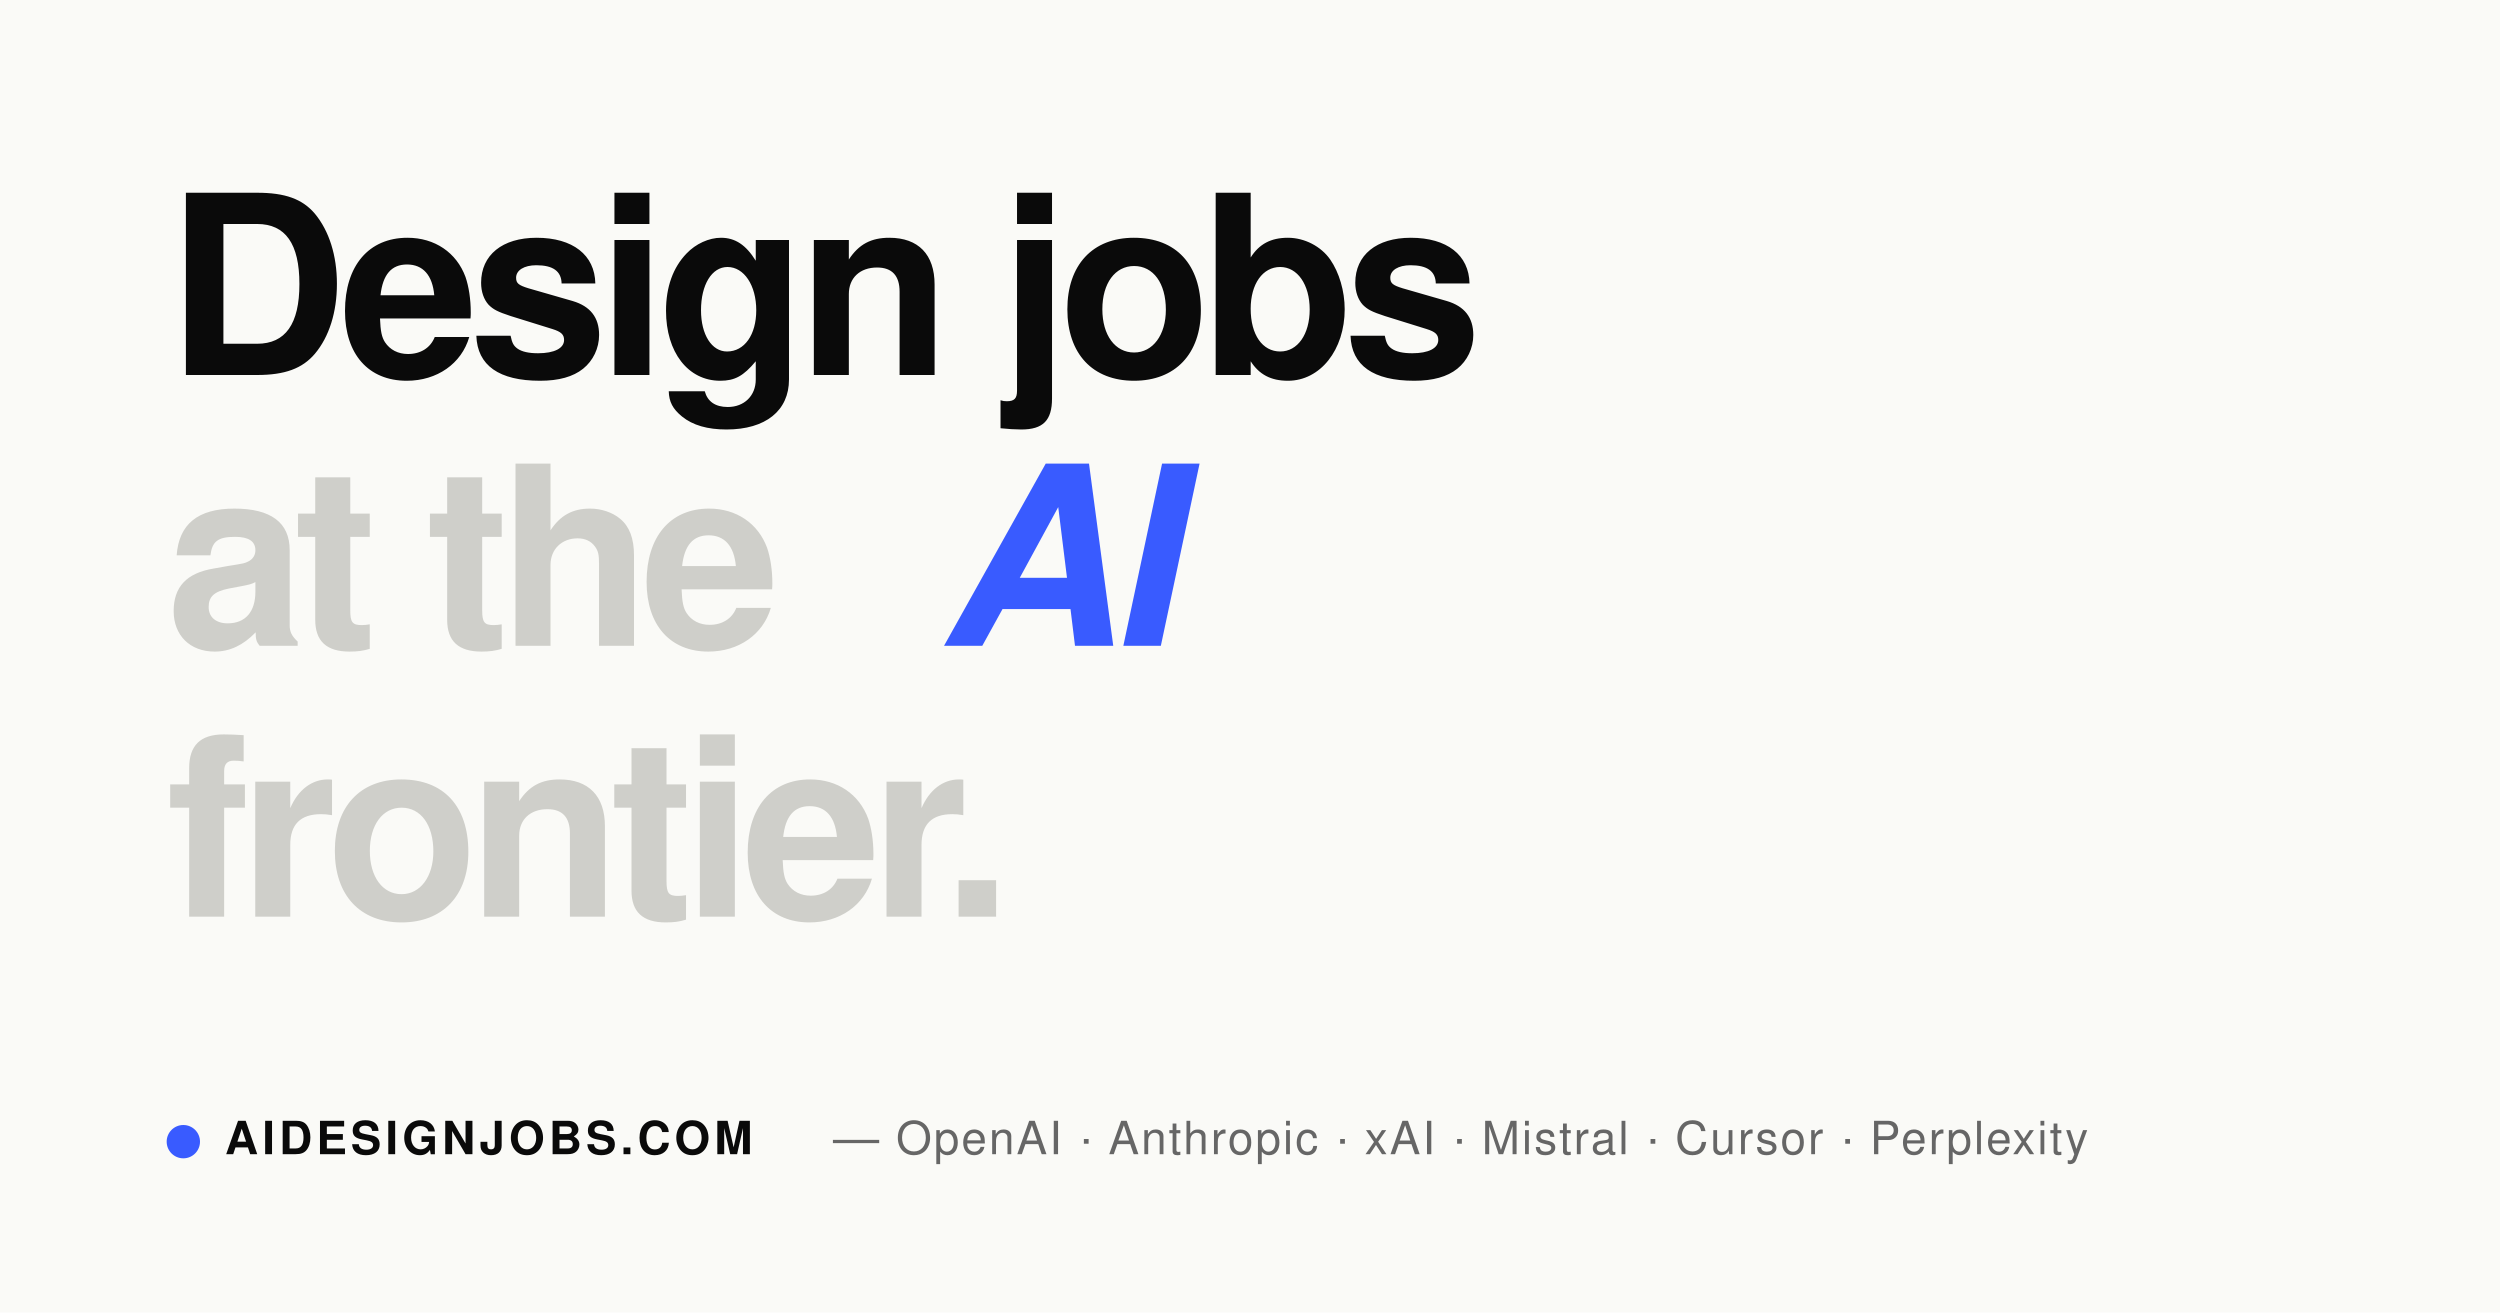
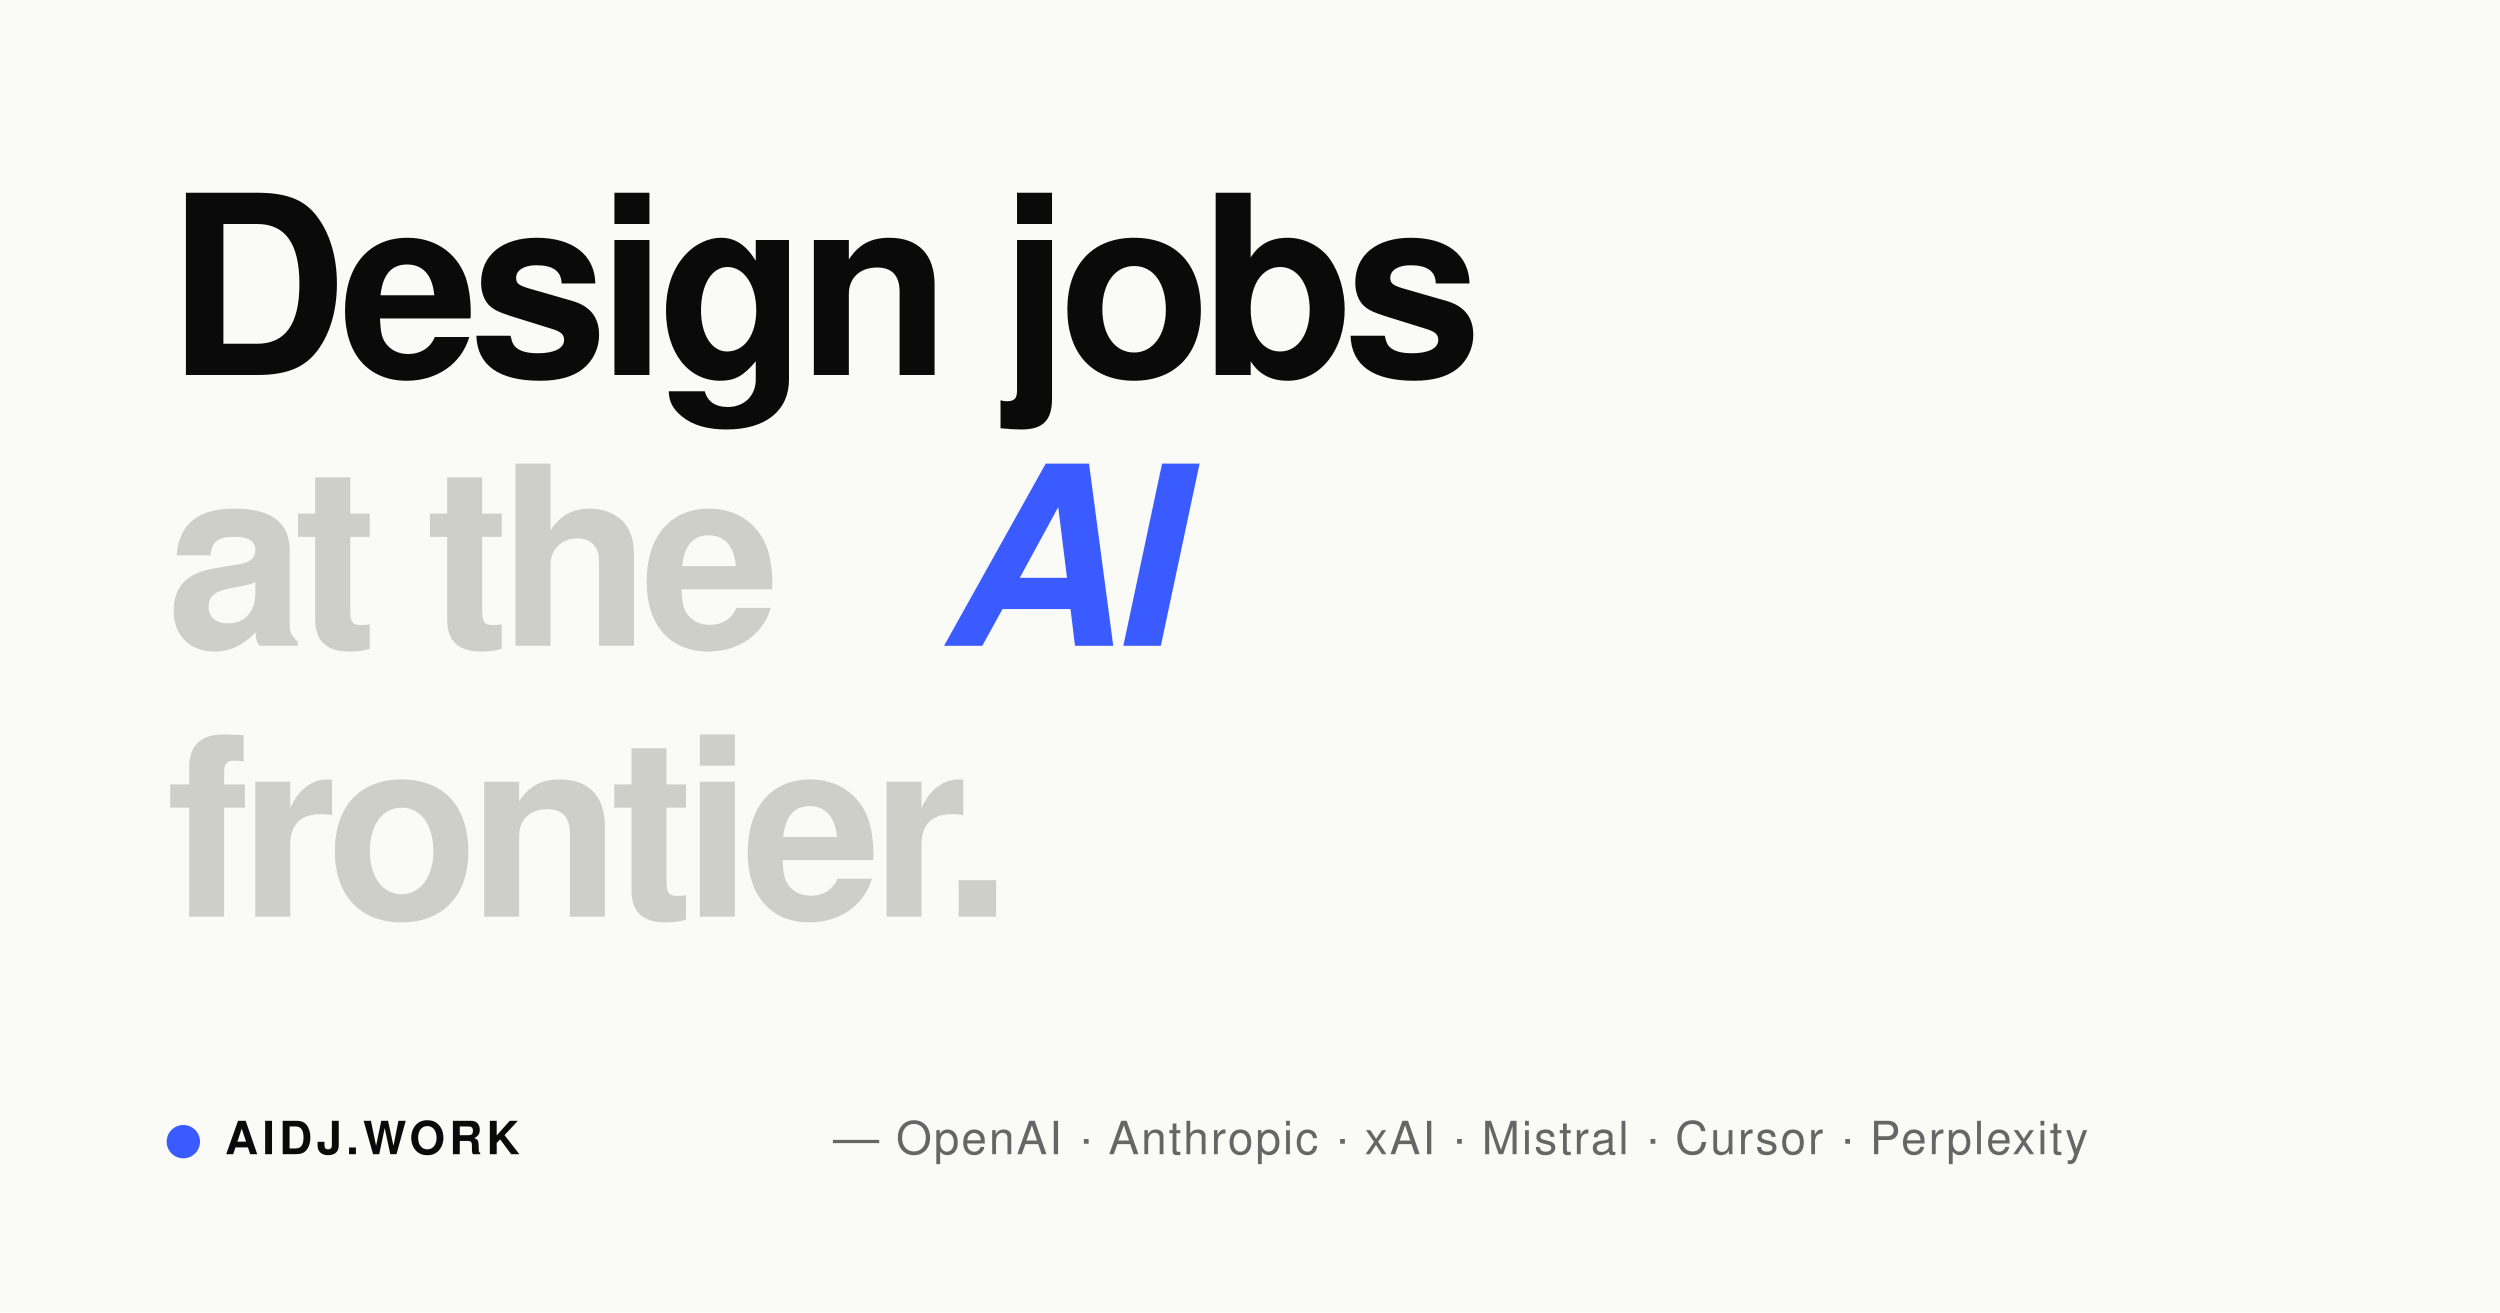
<svg xmlns="http://www.w3.org/2000/svg" viewBox="0 0 1200 630">
  <rect width="1200" height="630" fill="#fafaf7" />
  <text x="80" y="180" font-family="Helvetica, Arial, sans-serif" font-weight="900" font-size="120" letter-spacing="-5" fill="#0a0a0a">Design jobs</text>
  <text x="80" y="310" font-family="Helvetica, Arial, sans-serif" font-weight="900" font-size="120" letter-spacing="-5" fill="#cfcfca">at the</text>
  <text x="450" y="310" font-family="Helvetica, Arial, sans-serif" font-weight="900" font-style="italic" font-size="120" letter-spacing="-5" fill="#395bff">AI</text>
  <text x="80" y="440" font-family="Helvetica, Arial, sans-serif" font-weight="900" font-size="120" letter-spacing="-5" fill="#cfcfca">frontier.</text>
  <g transform="translate(80, 540)">
    <circle cx="8" cy="8" r="8" fill="#395bff" />
-     <text x="28" y="14" font-family="Helvetica, Arial, sans-serif" font-weight="700" font-size="22" letter-spacing="2" fill="#0a0a0a">AIDESIGNJOBS.COM</text>
+     <text x="28" y="14" font-family="Helvetica, Arial, sans-serif" font-weight="700" font-size="22" letter-spacing="2" fill="#0a0a0a">AIDJ.WORK</text>
    <text x="320" y="14" font-family="Helvetica, Arial, sans-serif" font-weight="400" font-size="22" letter-spacing="1" fill="#666">— OpenAI · Anthropic · xAI · Mistral · Cursor · Perplexity</text>
  </g>
</svg>
